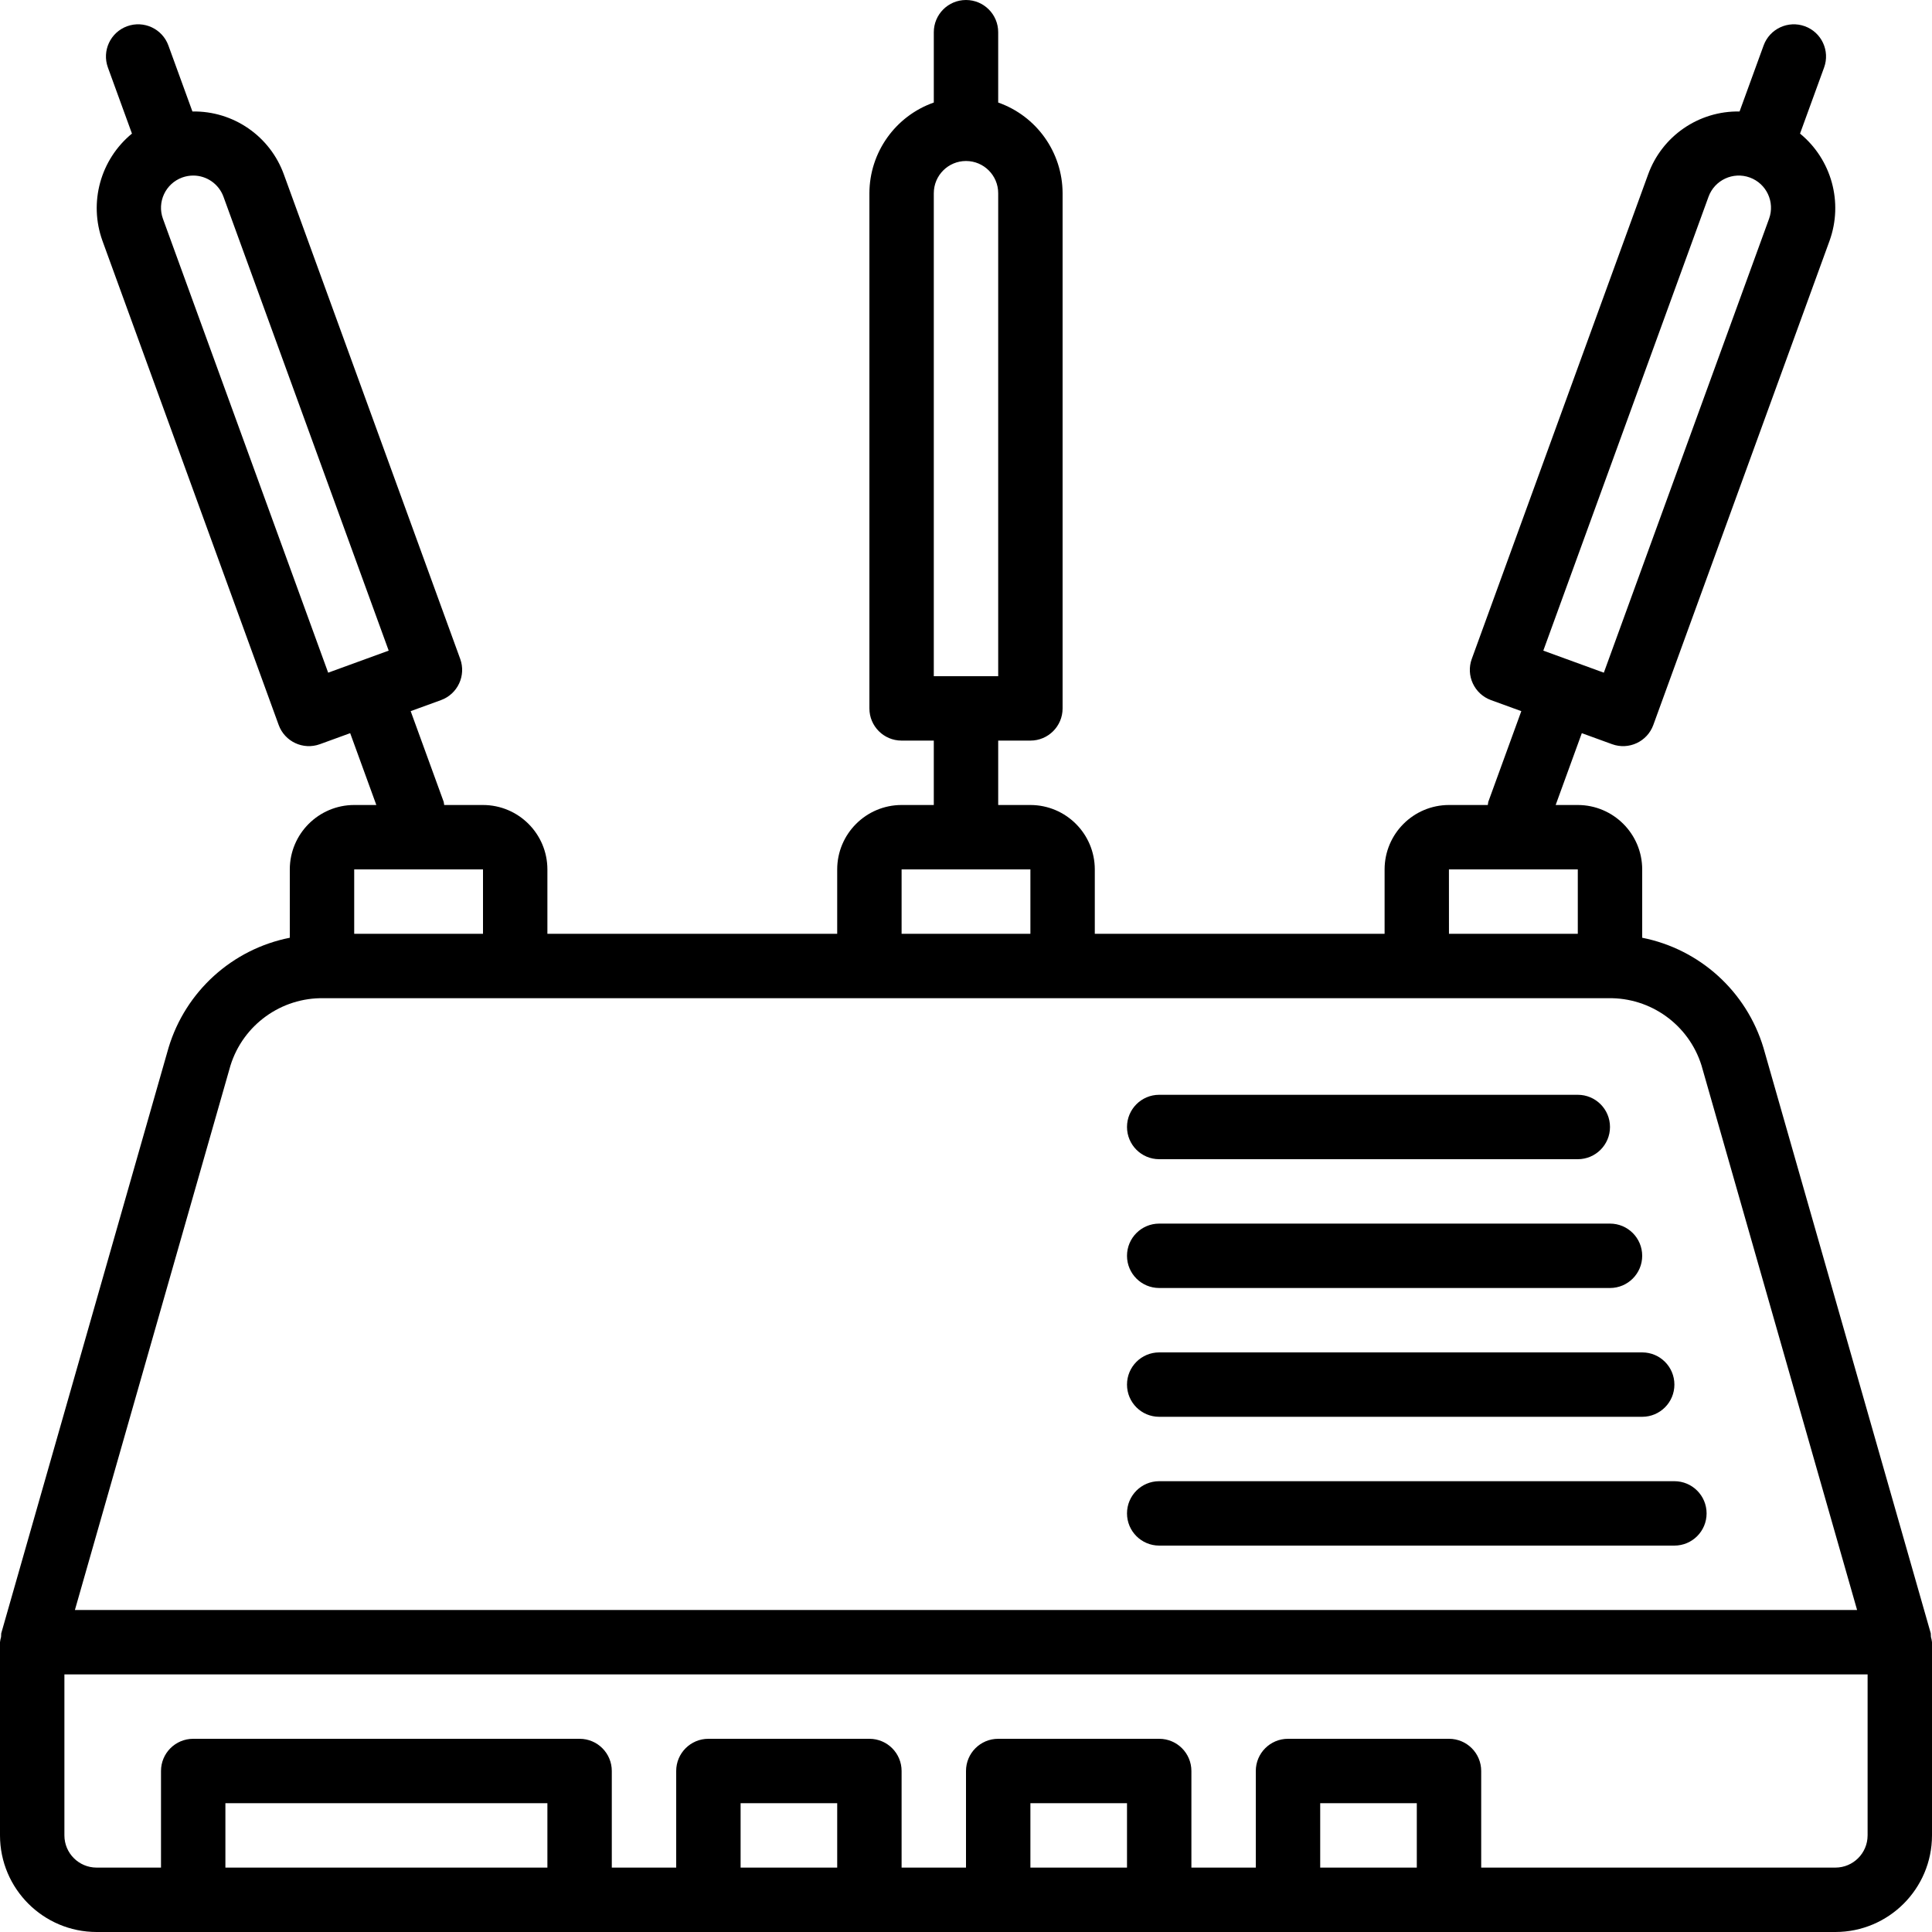
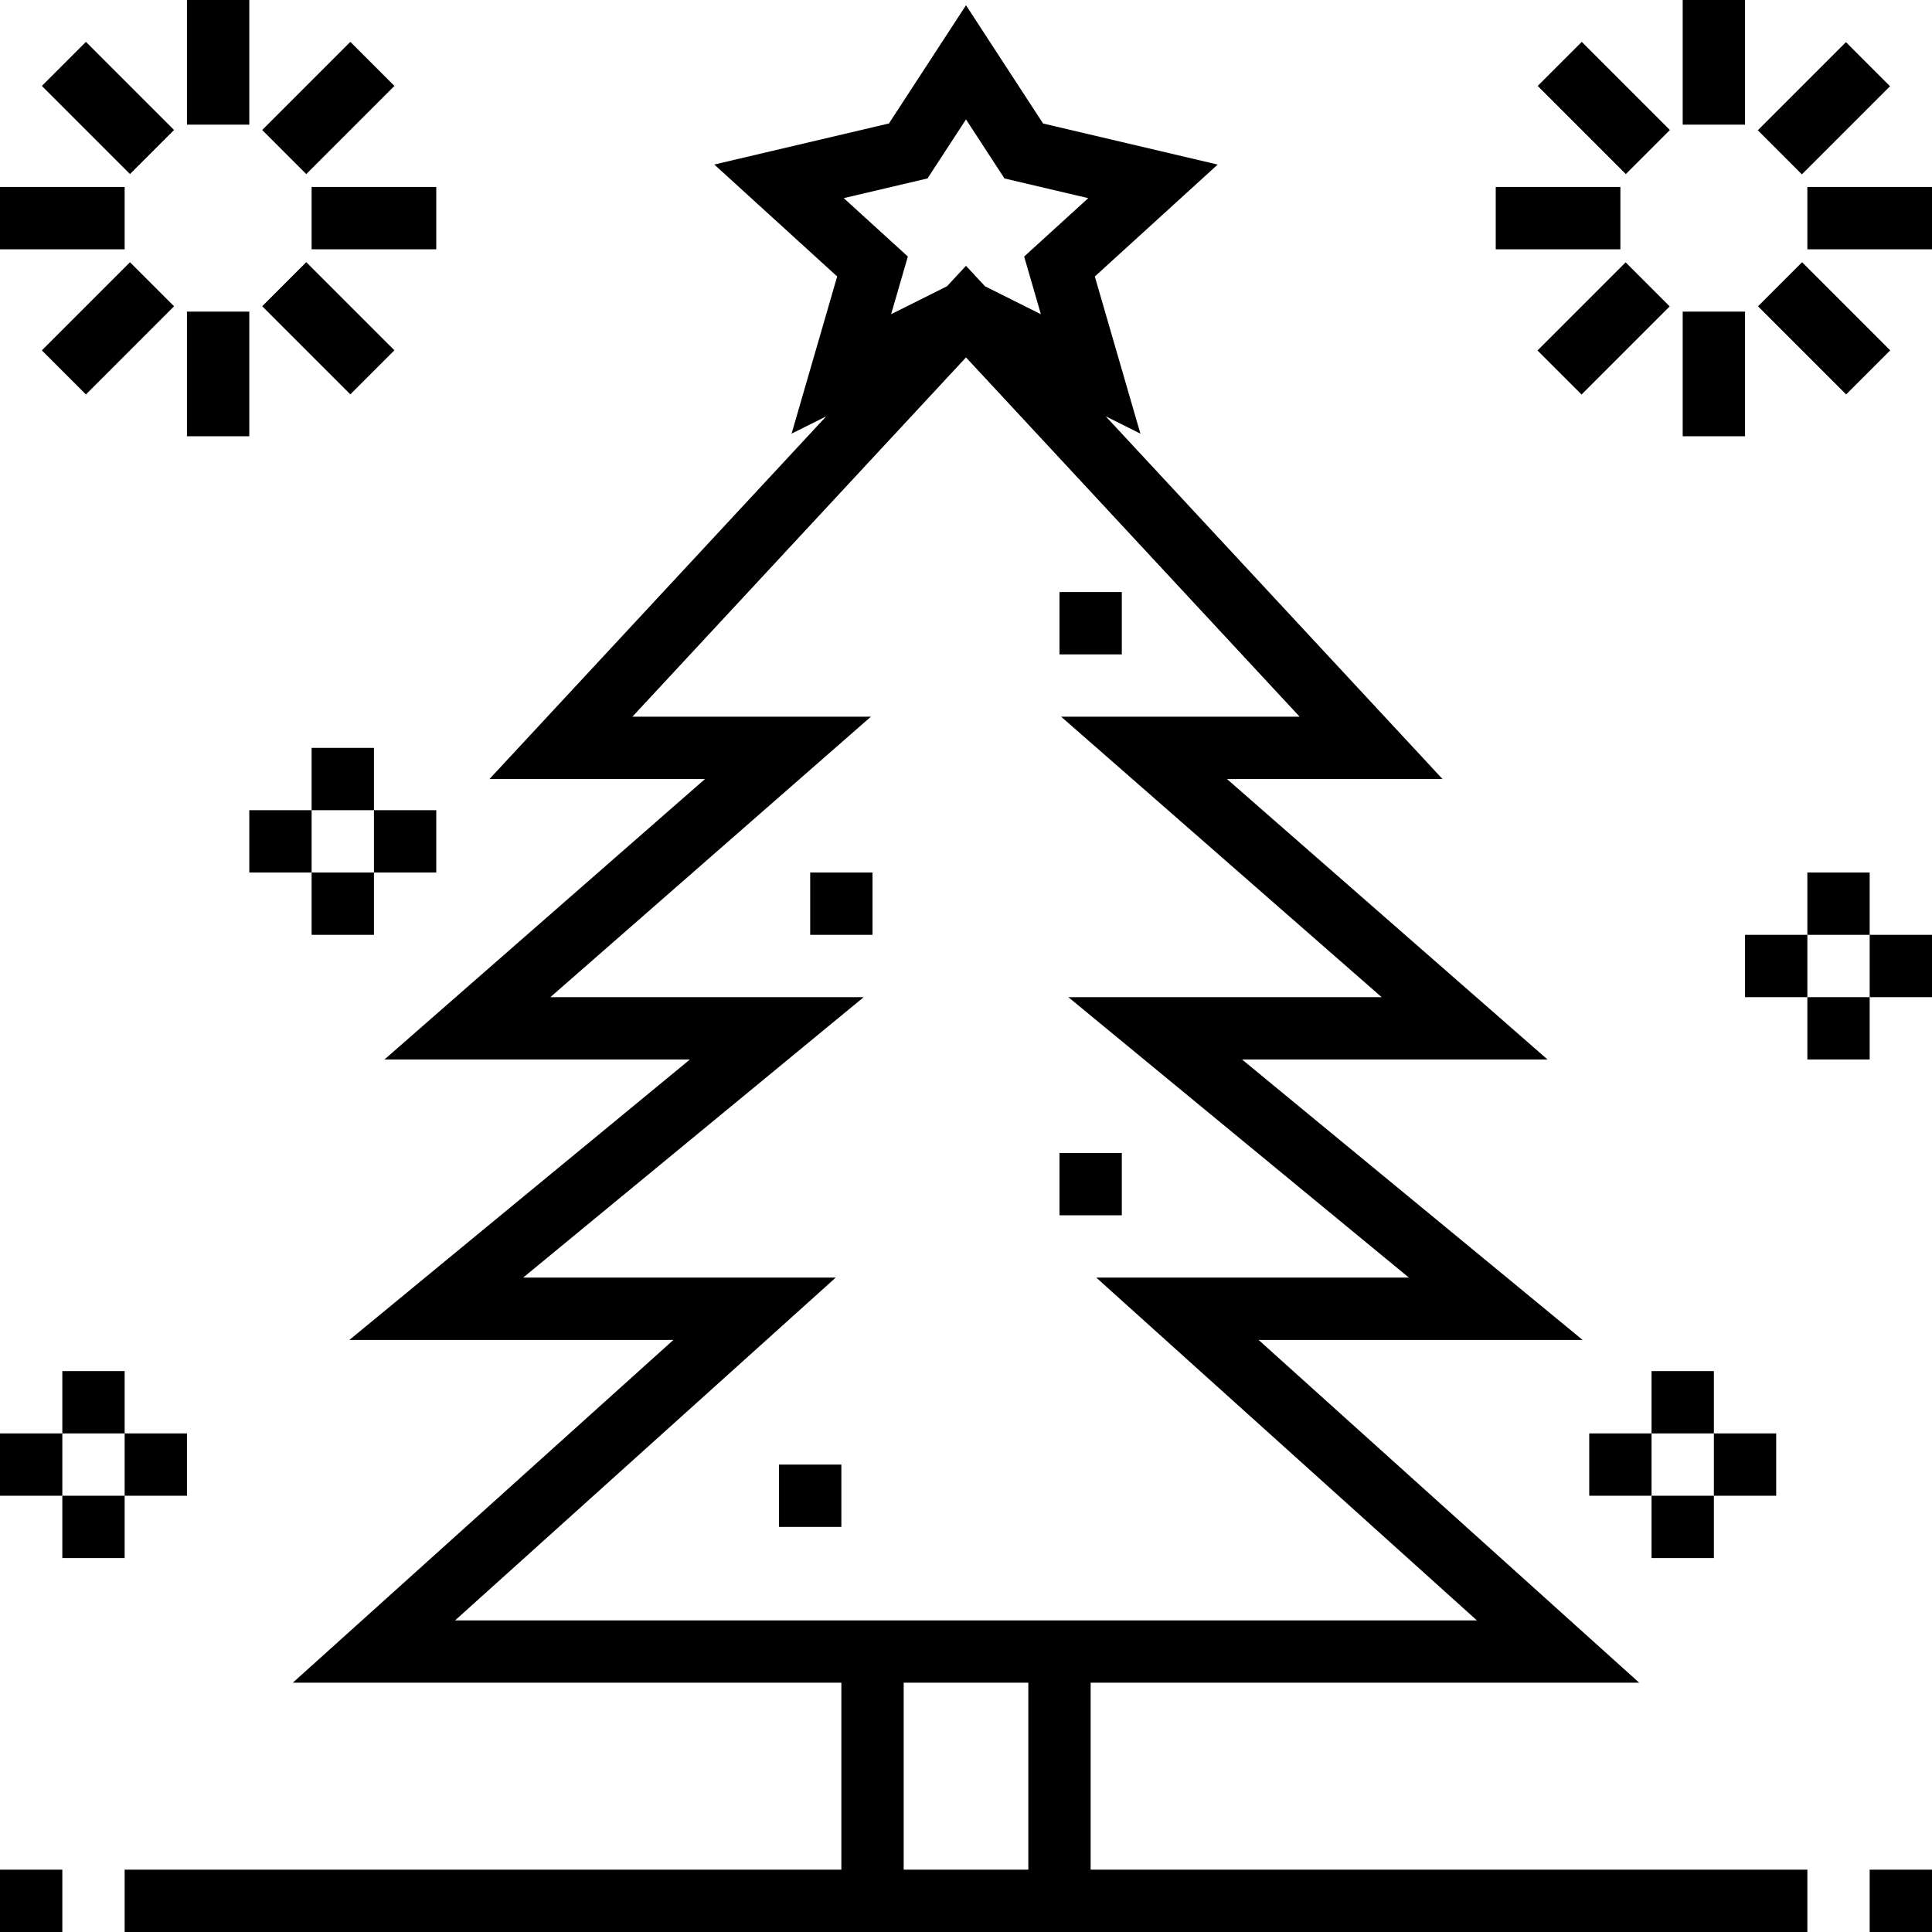
- <svg xmlns="http://www.w3.org/2000/svg" version="1.1" id="Layer_1" x="0px" y="0px" viewBox="0 0 512 512" style="enable-background:new 0 0 512 512;" xml:space="preserve">
-   <g>
-     <g>
-       <path d="M511.719,433.807c0.004-0.317-0.011-0.634-0.044-0.949l-44.342-155.192c-4.494-14.914-16.854-26.128-32.133-29.153V230.4    c-0.012-9.421-7.646-17.054-17.067-17.067h-5.866l6.93-19.035l8.019,2.918c4.421,1.614,9.313-0.662,10.927-5.083    c0.002-0.006,0.004-0.011,0.006-0.017l46.7-128.3c3.67-10.172,0.538-21.552-7.82-28.414l6.378-17.519    c1.607-4.429-0.68-9.322-5.108-10.929c-4.424-1.606-9.313,0.675-10.925,5.096l-6.37,17.496    c-10.846-0.198-20.61,6.547-24.264,16.761l-46.7,128.3c-1.614,4.421,0.661,9.313,5.082,10.927    c0.006,0.002,0.012,0.004,0.018,0.007l8.023,2.92l-8.757,24.055c-0.055,0.27-0.097,0.542-0.124,0.817H384    c-9.421,0.012-17.054,7.646-17.067,17.067v17.067h-76.8V230.4c-0.012-9.421-7.646-17.054-17.067-17.067h-8.533v-17.067h8.533    c4.71,0.003,8.531-3.813,8.533-8.523c0-0.003,0-0.007,0-0.01V51.2c-0.033-10.813-6.868-20.435-17.067-24.028V8.533    C264.533,3.82,260.713,0,256,0s-8.533,3.82-8.533,8.533v18.639C237.268,30.765,230.433,40.387,230.4,51.2v136.533    c-0.003,4.71,3.813,8.531,8.523,8.533c0.003,0,0.007,0,0.01,0h8.533v17.067h-8.533c-9.421,0.012-17.054,7.646-17.067,17.067    v17.067h-76.8V230.4c-0.012-9.421-7.646-17.054-17.067-17.067h-10.284c-0.027-0.274-0.068-0.547-0.124-0.817l-8.757-24.055    l8.023-2.92c4.424-1.604,6.711-6.491,5.107-10.915c-0.002-0.006-0.004-0.012-0.007-0.018l-46.7-128.3    c-3.654-10.214-13.417-16.959-24.263-16.762l-6.37-17.497c-1.614-4.426-6.511-6.706-10.937-5.092    c-4.422,1.612-6.702,6.501-5.096,10.925l6.378,17.519c-8.357,6.862-11.489,18.242-7.819,28.414l46.7,128.3    c1.604,4.424,6.492,6.711,10.916,5.106c0.006-0.002,0.011-0.004,0.017-0.006l8.019-2.918l6.93,19.035h-5.866    c-9.421,0.012-17.054,7.646-17.067,17.067v18.114c-15.279,3.026-27.64,14.24-32.133,29.153L0.325,432.858    c-0.033,0.316-0.048,0.633-0.044,0.951c-0.134,0.455-0.228,0.92-0.281,1.391v51.2c0.015,14.132,11.468,25.585,25.6,25.6h460.8    c14.132-0.015,25.585-11.468,25.6-25.6v-51.2C511.948,434.728,511.854,434.262,511.719,433.807z M452.775,52.142    c1.613-4.43,6.512-6.713,10.942-5.1c4.43,1.613,6.713,6.512,5.1,10.942l-43.783,120.283l-16.042-5.842L452.775,52.142z     M418.133,230.4v17.067h-34.142l-0.009-17.067H418.133z M247.467,51.2c0-4.713,3.82-8.533,8.533-8.533s8.533,3.82,8.533,8.533v128    h-17.067V51.2z M238.933,230.4h34.133v17.067h-34.133V230.4z M86.967,178.267L43.183,57.983c-1.613-4.43,0.671-9.328,5.1-10.942    c0.938-0.339,1.928-0.514,2.925-0.517c3.586,0.004,6.788,2.247,8.017,5.617l43.783,120.283L86.967,178.267z M93.867,230.4H128    v17.067H93.867V230.4z M61.083,282.35c3.375-10.767,13.443-18.022,24.725-17.817h340.383c11.282-0.206,21.35,7.049,24.725,17.817    l41.233,144.317H19.85L61.083,282.35z M145.067,494.933H59.733v-17.067h85.333V494.933z M221.867,494.933h-25.6v-17.067h25.6    V494.933z M298.667,494.933h-25.6v-17.067h25.6V494.933z M375.467,494.933h-25.6v-17.067h25.6V494.933z M494.933,486.4    c-0.003,4.711-3.822,8.53-8.533,8.533h-93.867v-25.6c0.003-4.71-3.813-8.531-8.523-8.533c-0.003,0-0.007,0-0.01,0h-42.667    c-4.71-0.003-8.531,3.813-8.533,8.523c0,0.003,0,0.007,0,0.01v25.6h-17.067v-25.6c0.003-4.71-3.813-8.531-8.523-8.533    c-0.003,0-0.007,0-0.01,0h-42.667c-4.71-0.003-8.531,3.813-8.533,8.523c0,0.003,0,0.007,0,0.01v25.6h-17.067v-25.6    c0.003-4.71-3.813-8.531-8.523-8.533c-0.003,0-0.007,0-0.01,0h-42.667c-4.71-0.003-8.531,3.813-8.533,8.523    c0,0.003,0,0.007,0,0.01v25.6h-17.067v-25.6c0.003-4.71-3.813-8.531-8.523-8.533c-0.003,0-0.007,0-0.01,0H51.2    c-4.71-0.003-8.531,3.813-8.533,8.523c0,0.003,0,0.007,0,0.01v25.6H25.6c-4.711-0.003-8.53-3.822-8.533-8.533v-42.667h477.867    V486.4z" />
-     </g>
-   </g>
-   <g>
-     <g>
-       <path d="M418.133,290.133H307.2c-4.713,0-8.533,3.82-8.533,8.533s3.82,8.533,8.533,8.533h110.933c4.713,0,8.533-3.82,8.533-8.533    S422.846,290.133,418.133,290.133z" />
-     </g>
-   </g>
-   <g>
-     <g>
-       <path d="M426.667,324.267H307.2c-4.713,0-8.533,3.821-8.533,8.533c0,4.713,3.82,8.533,8.533,8.533h119.467    c4.713,0,8.533-3.821,8.533-8.533C435.2,328.087,431.38,324.267,426.667,324.267z" />
-     </g>
-   </g>
-   <g>
-     <g>
-       <path d="M435.2,358.4h-128c-4.713,0-8.533,3.82-8.533,8.533s3.82,8.533,8.533,8.533h128c4.713,0,8.533-3.82,8.533-8.533    S439.913,358.4,435.2,358.4z" />
-     </g>
-   </g>
-   <g>
-     <g>
-       <path d="M443.733,392.533H307.2c-4.713,0-8.533,3.821-8.533,8.533s3.82,8.533,8.533,8.533h136.533c4.713,0,8.533-3.82,8.533-8.533    S448.446,392.533,443.733,392.533z" />
+ <svg xmlns="http://www.w3.org/2000/svg" version="1.1" id="Capa_1" x="0px" y="0px" viewBox="0 0 496 496" style="enable-background:new 0 0 496 496;" xml:space="preserve">
+   <g>
+     <g>
+       <path d="M280,480v-48h140.832l-97.712-88h83.176l-87.432-72h78.424L315,200h55.336l-86.456-93.112l8.896,4.448l-11.704-40.352    l31.544-28.736l-44.832-10.544L248,1.344l-19.784,30.352L183.384,42.24l31.544,28.736l-11.704,40.352l8.896-4.448L125.656,200    h55.336l-82.288,72h78.424l-87.432,72h83.184l-97.712,88H216v48H32v16h432v-16H280z M238.12,45.808L248,30.656l9.88,15.16    l21.504,5.056l-16.456,14.992l4.296,14.808l-14.344-7.176L248,68.24l-4.872,5.248l-14.352,7.176l4.296-14.808l-16.456-14.992    L238.12,45.808z M116.832,416l97.72-88h-80.248l87.432-72h-80.44l82.288-72h-61.232L248,91.76L333.656,184h-61.232l82.288,72    h-80.44l87.432,72h-80.256l97.712,88H116.832z M264,480h-32v-48h32V480z" />
+     </g>
+   </g>
+   <g>
+     <g>
+       <rect x="272" y="152" width="16" height="16" />
+     </g>
+   </g>
+   <g>
+     <g>
+       <rect x="208" y="224" width="16" height="16" />
+     </g>
+   </g>
+   <g>
+     <g>
+       <rect x="272" y="296" width="16" height="16" />
+     </g>
+   </g>
+   <g>
+     <g>
+       <rect x="200" y="376" width="16" height="16" />
+     </g>
+   </g>
+   <g>
+     <g>
+       <rect x="480" y="480" width="16" height="16" />
+     </g>
+   </g>
+   <g>
+     <g>
+       <rect y="480" width="16" height="16" />
+     </g>
+   </g>
+   <g>
+     <g>
+       <rect x="432" width="16" height="32" />
+     </g>
+   </g>
+   <g>
+     <g>
+       <rect x="403.744" y="11.72" transform="matrix(0.7071 -0.7071 0.7071 0.7071 100.9963 299.2661)" width="16" height="32" />
+     </g>
+   </g>
+   <g>
+     <g>
+       <rect x="384" y="48" width="32" height="16" />
+     </g>
+   </g>
+   <g>
+     <g>
+       <rect x="395.693" y="76.317" transform="matrix(0.7071 -0.7071 0.7071 0.7071 60.9607 315.8065)" width="32" height="16" />
+     </g>
+   </g>
+   <g>
+     <g>
+       <rect x="432" y="80" width="16" height="32" />
+     </g>
+   </g>
+   <g>
+     <g>
+       <rect x="460.305" y="68.285" transform="matrix(0.7071 -0.7071 0.7071 0.7071 77.5646 355.8283)" width="16" height="32" />
+     </g>
+   </g>
+   <g>
+     <g>
+       <rect x="464" y="48" width="32" height="16" />
+     </g>
+   </g>
+   <g>
+     <g>
+       <rect x="452.255" y="19.788" transform="matrix(0.7071 -0.7071 0.7071 0.7071 117.4994 339.2452)" width="32" height="16" />
+     </g>
+   </g>
+   <g>
+     <g>
+       <rect x="48" width="16" height="32" />
+     </g>
+   </g>
+   <g>
+     <g>
+       <rect x="19.718" y="11.715" transform="matrix(0.7071 -0.7071 0.7071 0.7071 -11.4787 27.7166)" width="16" height="32" />
+     </g>
+   </g>
+   <g>
+     <g>
+       <rect y="48" width="32" height="16" />
+     </g>
+   </g>
+   <g>
+     <g>
+       <rect x="11.717" y="76.293" transform="matrix(0.7071 -0.7071 0.7071 0.7071 -51.486 44.2876)" width="32" height="16" />
+     </g>
+   </g>
+   <g>
+     <g>
+       <rect x="48" y="80" width="16" height="32" />
+     </g>
+   </g>
+   <g>
+     <g>
+       <rect x="76.284" y="68.275" transform="matrix(0.7071 -0.7071 0.7071 0.7071 -34.9047 84.2812)" width="16" height="32" />
+     </g>
+   </g>
+   <g>
+     <g>
+       <rect x="80" y="48" width="32" height="16" />
+     </g>
+   </g>
+   <g>
+     <g>
+       <rect x="68.285" y="19.719" transform="matrix(0.7071 -0.7071 0.7071 0.7071 5.0865 67.7169)" width="32" height="16" />
+     </g>
+   </g>
+   <g>
+     <g>
+       <rect x="464" y="224" width="16" height="16" />
+     </g>
+   </g>
+   <g>
+     <g>
+       <rect x="448" y="240" width="16" height="16" />
+     </g>
+   </g>
+   <g>
+     <g>
+       <rect x="464" y="256" width="16" height="16" />
+     </g>
+   </g>
+   <g>
+     <g>
+       <rect x="480" y="240" width="16" height="16" />
+     </g>
+   </g>
+   <g>
+     <g>
+       <rect x="16" y="352" width="16" height="16" />
+     </g>
+   </g>
+   <g>
+     <g>
+       <rect y="368" width="16" height="16" />
+     </g>
+   </g>
+   <g>
+     <g>
+       <rect x="16" y="384" width="16" height="16" />
+     </g>
+   </g>
+   <g>
+     <g>
+       <rect x="32" y="368" width="16" height="16" />
+     </g>
+   </g>
+   <g>
+     <g>
+       <rect x="80" y="192" width="16" height="16" />
+     </g>
+   </g>
+   <g>
+     <g>
+       <rect x="64" y="208" width="16" height="16" />
+     </g>
+   </g>
+   <g>
+     <g>
+       <rect x="80" y="224" width="16" height="16" />
+     </g>
+   </g>
+   <g>
+     <g>
+       <rect x="96" y="208" width="16" height="16" />
+     </g>
+   </g>
+   <g>
+     <g>
+       <rect x="424" y="352" width="16" height="16" />
+     </g>
+   </g>
+   <g>
+     <g>
+       <rect x="408" y="368" width="16" height="16" />
+     </g>
+   </g>
+   <g>
+     <g>
+       <rect x="424" y="384" width="16" height="16" />
+     </g>
+   </g>
+   <g>
+     <g>
+       <rect x="440" y="368" width="16" height="16" />
    </g>
  </g>
  <g>
</g>
  <g>
</g>
  <g>
</g>
  <g>
</g>
  <g>
</g>
  <g>
</g>
  <g>
</g>
  <g>
</g>
  <g>
</g>
  <g>
</g>
  <g>
</g>
  <g>
</g>
  <g>
</g>
  <g>
</g>
  <g>
</g>
</svg>
